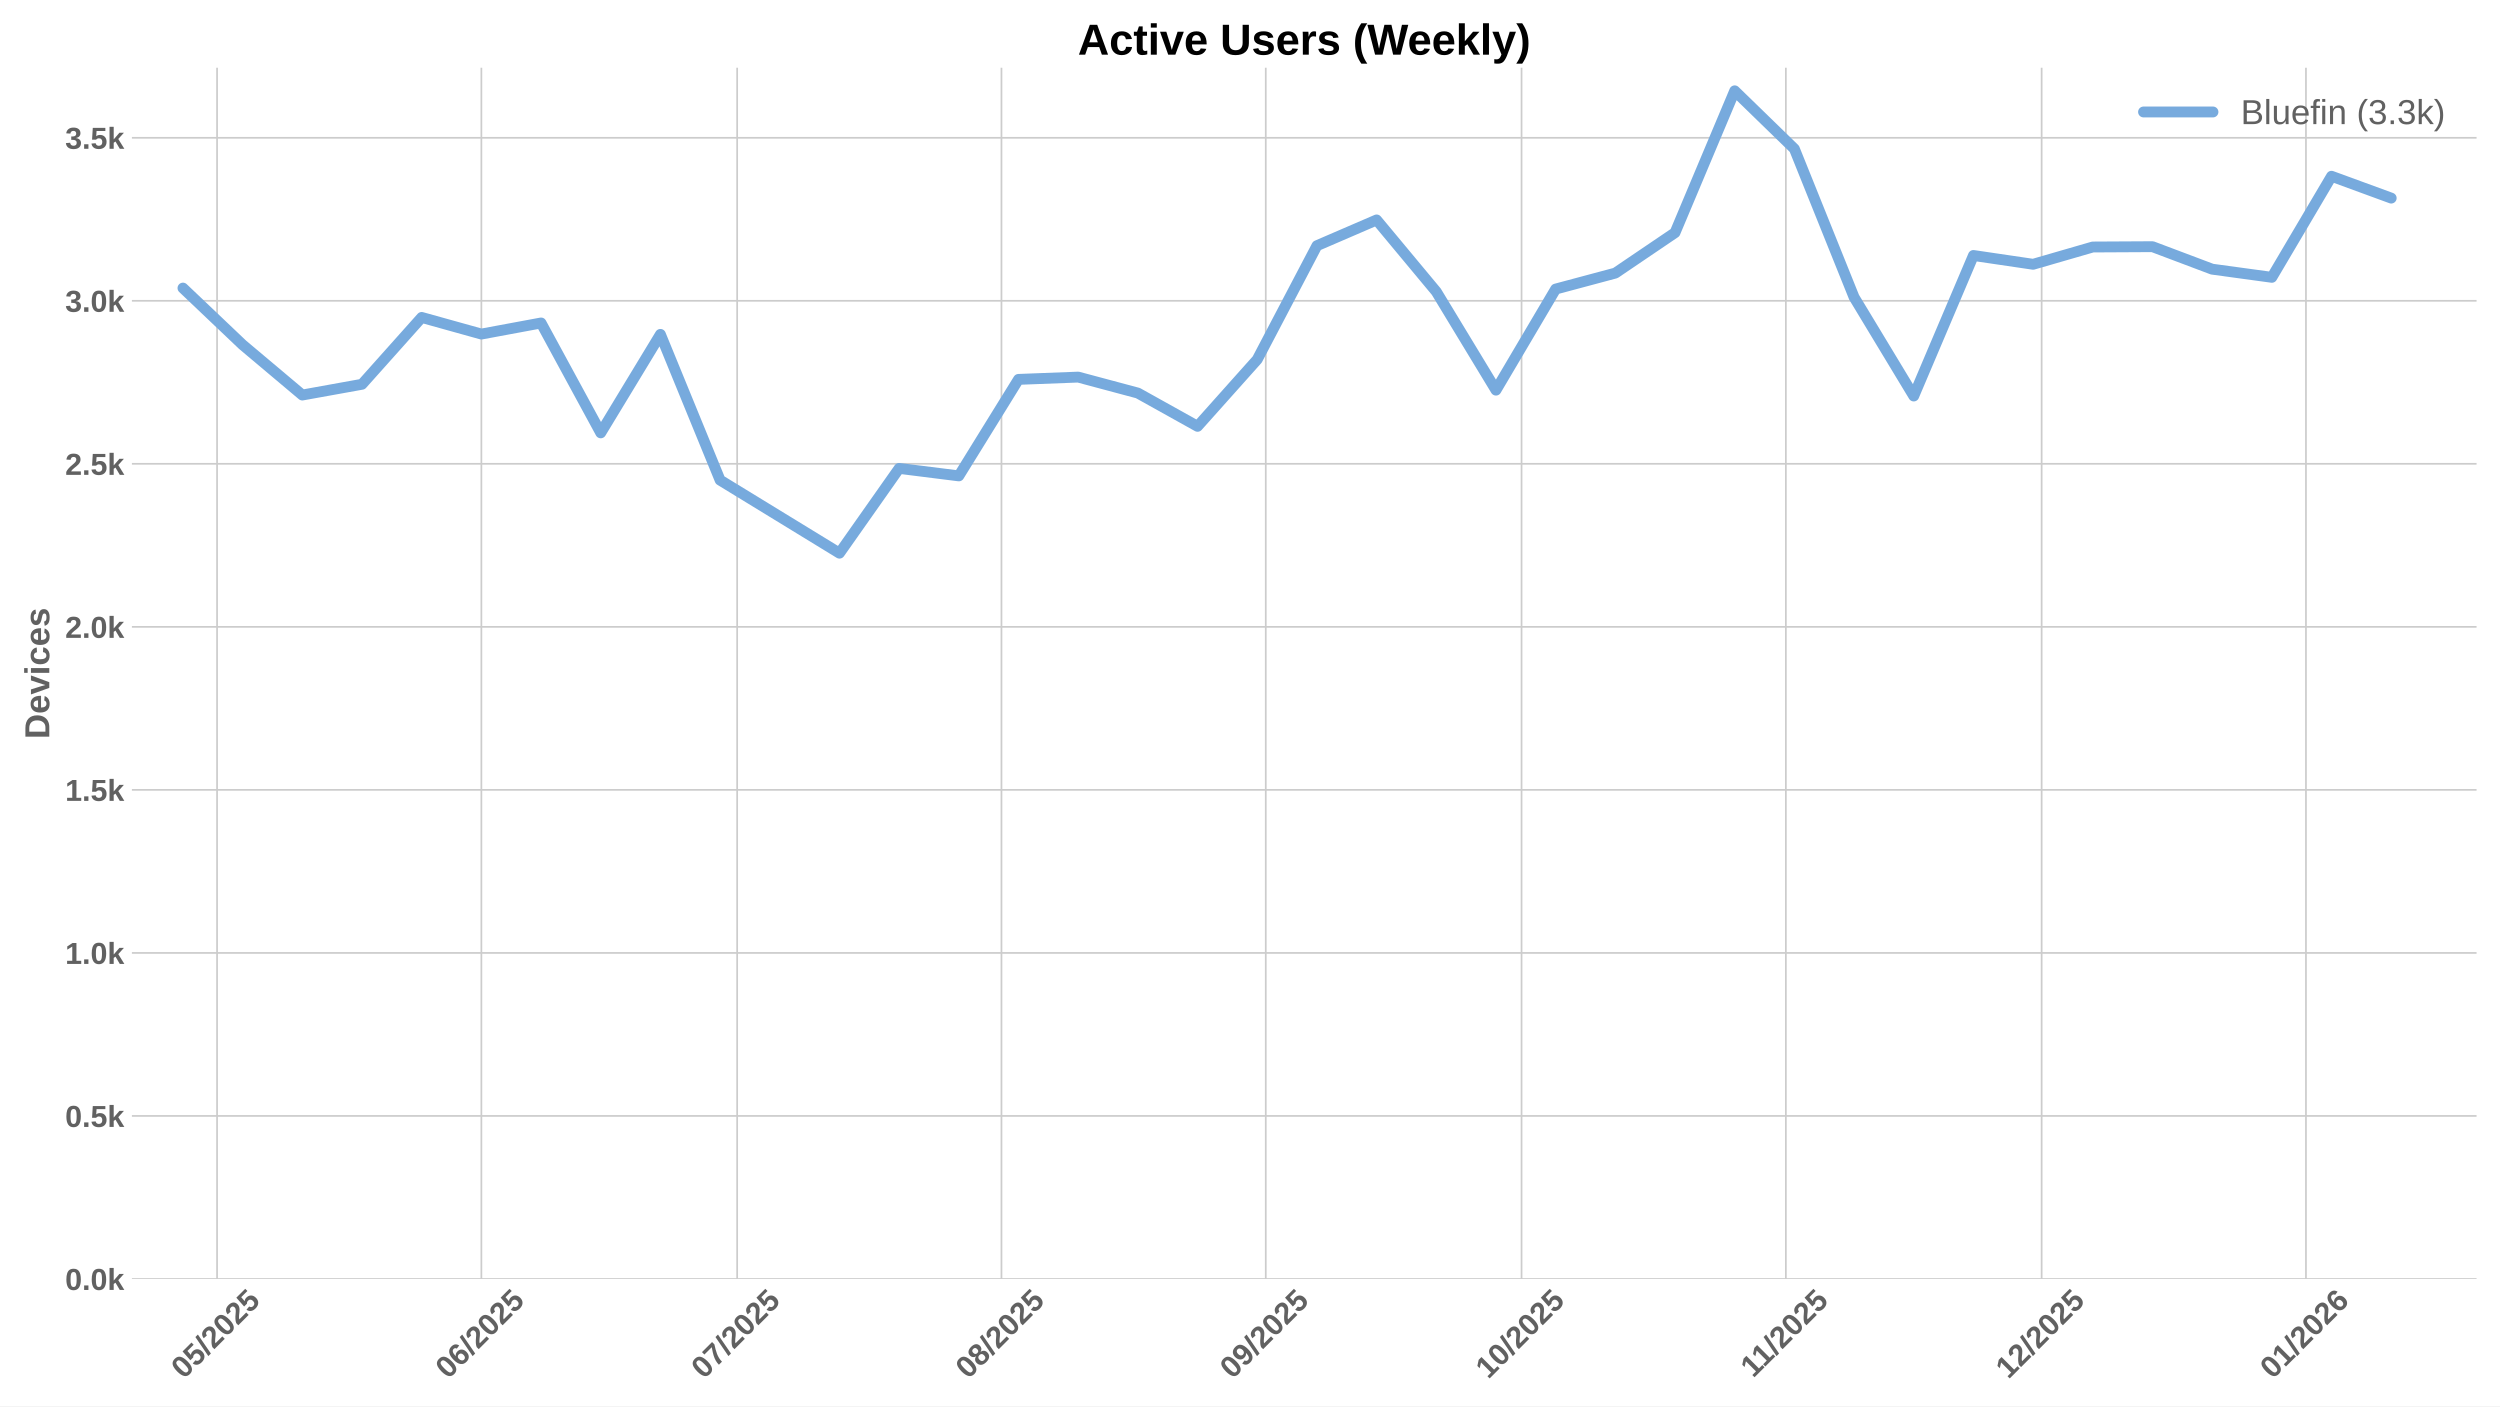
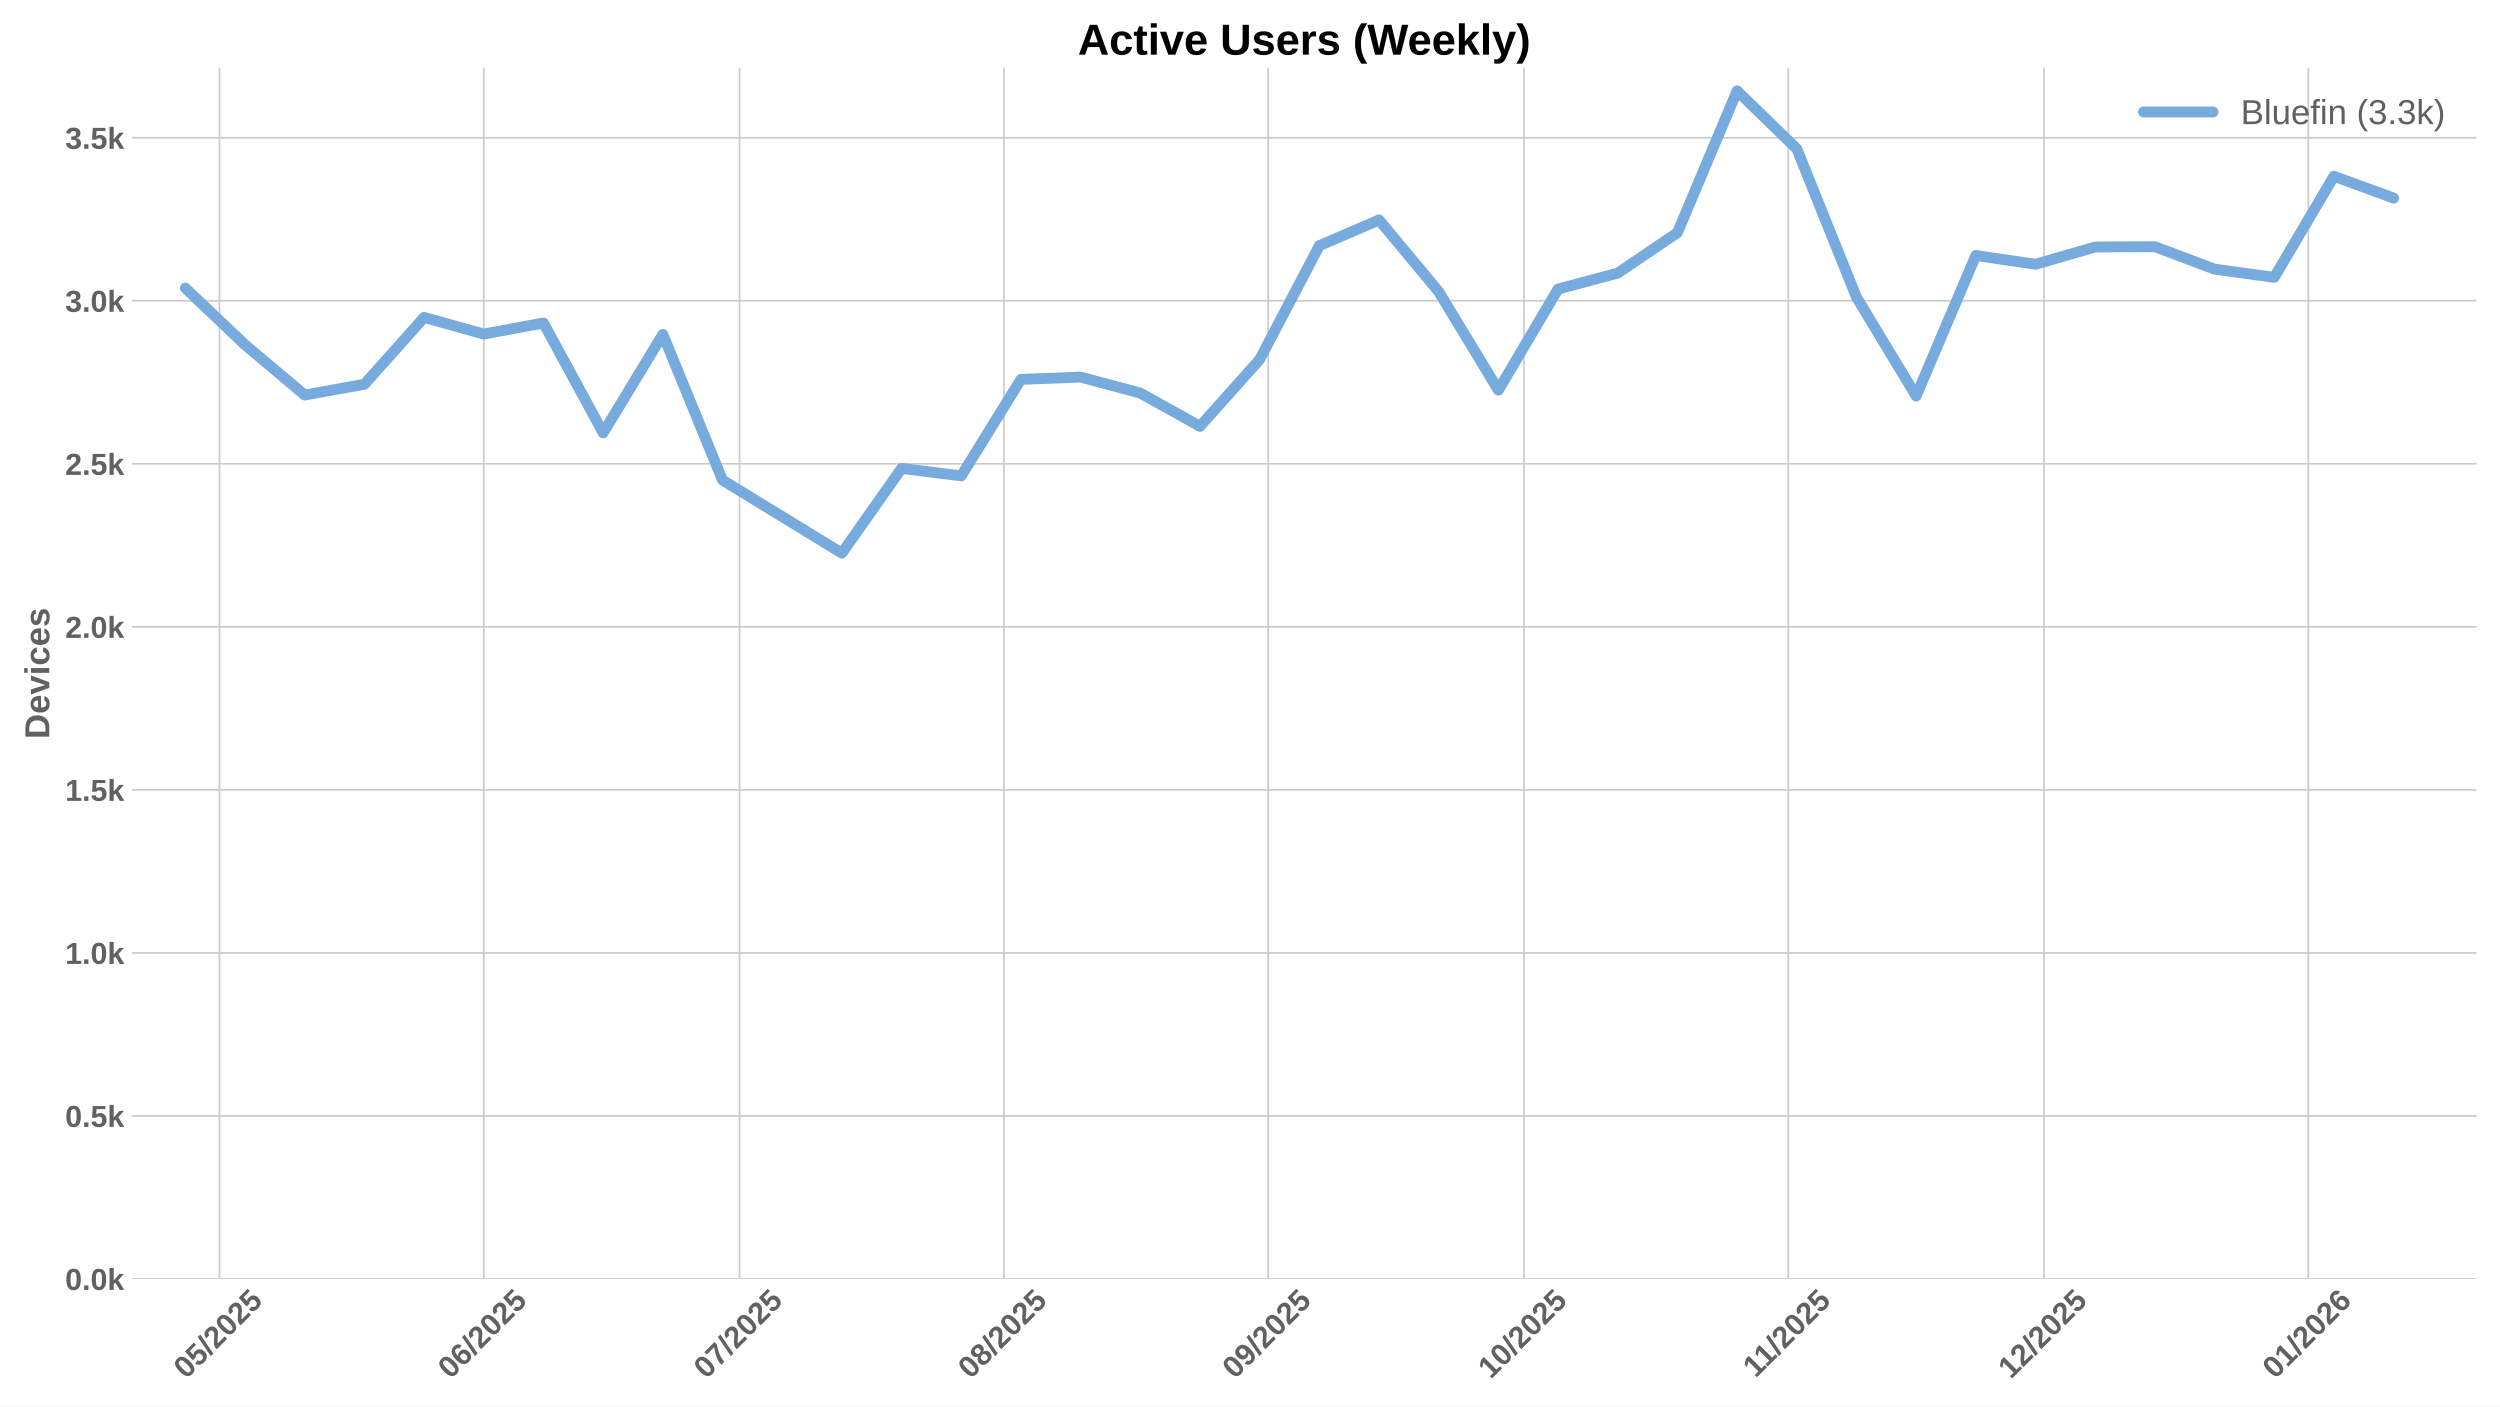
<svg xmlns="http://www.w3.org/2000/svg" xmlns:xlink="http://www.w3.org/1999/xlink" width="1152pt" height="648pt" viewBox="0 0 1152 648" version="1.1">
  <defs>
    <style type="text/css">*{stroke-linejoin: round; stroke-linecap: butt}</style>
  </defs>
  <g id="figure_1">
    <g id="patch_1">
      <path d="M 0 648  L 1152 648  L 1152 0  L 0 0  z " style="fill: #ffffff" />
    </g>
    <g id="axes_1">
      <g id="patch_2">
        <path d="M 60.78 589.343  L 1141.2 589.343  L 1141.2 31.2  L 60.78 31.2  z " style="fill: #ffffff" />
      </g>
      <g id="matplotlib.axis_1">
        <g id="xtick_1">
          <g id="line2d_1">
-             <path d="M 100.025 589.343  L 100.025 31.2  " clip-path="url(#p4cfcd9cd38)" style="fill: none; stroke: #cccccc; stroke-width: 0.8; stroke-linecap: round" />
+             <path d="M 101.137 589.343  L 101.137 31.2  " clip-path="url(#p7af9d85fa0)" style="fill: none; stroke: #cccccc; stroke-width: 0.8; stroke-linecap: round" />
          </g>
          <g id="line2d_2" />
          <g id="text_1">
-             <g style="fill: #616161" transform="translate(84.69439 635.7977) rotate(-45) scale(0.14 -0.14)">
+             <g style="fill: #616161" transform="translate(85.80676 635.7977) rotate(-45) scale(0.14 -0.14)">
              <defs>
                <path id="LiberationSans-Bold-30" d="M 3297 2203  Q 3297 1088 2914 512  Q 2531 -63 1766 -63  Q 253 -63 253 2203  Q 253 2994 418 3494  Q 584 3994 915 4231  Q 1247 4469 1791 4469  Q 2572 4469 2934 3903  Q 3297 3338 3297 2203  z M 2416 2203  Q 2416 2813 2356 3150  Q 2297 3488 2165 3634  Q 2034 3781 1784 3781  Q 1519 3781 1383 3632  Q 1247 3484 1189 3148  Q 1131 2813 1131 2203  Q 1131 1600 1192 1261  Q 1253 922 1386 775  Q 1519 628 1772 628  Q 2022 628 2158 783  Q 2294 938 2355 1278  Q 2416 1619 2416 2203  z " transform="scale(0.015625)" />
                <path id="LiberationSans-Bold-35" d="M 3381 1466  Q 3381 766 2945 351  Q 2509 -63 1750 -63  Q 1088 -63 689 235  Q 291 534 197 1100  L 1075 1172  Q 1144 891 1319 762  Q 1494 634 1759 634  Q 2088 634 2283 843  Q 2478 1053 2478 1447  Q 2478 1794 2293 2001  Q 2109 2209 1778 2209  Q 1413 2209 1181 1925  L 325 1925  L 478 4403  L 3125 4403  L 3125 3750  L 1275 3750  L 1203 2638  Q 1522 2919 2000 2919  Q 2628 2919 3004 2528  Q 3381 2138 3381 1466  z " transform="scale(0.015625)" />
                <path id="LiberationSans-Bold-2f" d="M 63 -128  L 972 4638  L 1716 4638  L 822 -128  L 63 -128  z " transform="scale(0.015625)" />
                <path id="LiberationSans-Bold-32" d="M 222 0  L 222 609  Q 394 988 711 1347  Q 1028 1706 1509 2097  Q 1972 2472 2158 2715  Q 2344 2959 2344 3194  Q 2344 3769 1766 3769  Q 1484 3769 1336 3617  Q 1188 3466 1144 3163  L 259 3213  Q 334 3825 717 4147  Q 1100 4469 1759 4469  Q 2472 4469 2853 4144  Q 3234 3819 3234 3231  Q 3234 2922 3112 2672  Q 2991 2422 2800 2211  Q 2609 2000 2376 1815  Q 2144 1631 1925 1456  Q 1706 1281 1526 1103  Q 1347 925 1259 722  L 3303 722  L 3303 0  L 222 0  z " transform="scale(0.015625)" />
              </defs>
              <use xlink:href="#LiberationSans-Bold-30" />
              <use xlink:href="#LiberationSans-Bold-35" transform="translate(55.61523 0)" />
              <use xlink:href="#LiberationSans-Bold-2f" transform="translate(111.2305 0)" />
              <use xlink:href="#LiberationSans-Bold-32" transform="translate(139.0137 0)" />
              <use xlink:href="#LiberationSans-Bold-30" transform="translate(194.6289 0)" />
              <use xlink:href="#LiberationSans-Bold-32" transform="translate(250.2441 0)" />
              <use xlink:href="#LiberationSans-Bold-35" transform="translate(305.8594 0)" />
            </g>
          </g>
        </g>
        <g id="xtick_2">
          <g id="line2d_3">
-             <path d="M 221.817 589.343  L 221.817 31.2  " clip-path="url(#p4cfcd9cd38)" style="fill: none; stroke: #cccccc; stroke-width: 0.8; stroke-linecap: round" />
+             <path d="M 222.93 589.343  L 222.93 31.2  " clip-path="url(#p7af9d85fa0)" style="fill: none; stroke: #cccccc; stroke-width: 0.8; stroke-linecap: round" />
          </g>
          <g id="line2d_4" />
          <g id="text_2">
-             <g style="fill: #616161" transform="translate(206.4872 635.7977) rotate(-45) scale(0.14 -0.14)">
+             <g style="fill: #616161" transform="translate(207.5996 635.7977) rotate(-45) scale(0.14 -0.14)">
              <defs>
                <path id="LiberationSans-Bold-36" d="M 3328 1441  Q 3328 738 2934 337  Q 2541 -63 1847 -63  Q 1069 -63 651 482  Q 234 1028 234 2100  Q 234 3278 657 3873  Q 1081 4469 1869 4469  Q 2428 4469 2751 4222  Q 3075 3975 3209 3456  L 2381 3341  Q 2263 3775 1850 3775  Q 1497 3775 1295 3422  Q 1094 3069 1094 2350  Q 1234 2584 1484 2709  Q 1734 2834 2050 2834  Q 2641 2834 2984 2459  Q 3328 2084 3328 1441  z M 2447 1416  Q 2447 1791 2273 1989  Q 2100 2188 1797 2188  Q 1506 2188 1331 2002  Q 1156 1816 1156 1509  Q 1156 1125 1339 873  Q 1522 622 1819 622  Q 2116 622 2281 833  Q 2447 1044 2447 1416  z " transform="scale(0.015625)" />
              </defs>
              <use xlink:href="#LiberationSans-Bold-30" />
              <use xlink:href="#LiberationSans-Bold-36" transform="translate(55.61523 0)" />
              <use xlink:href="#LiberationSans-Bold-2f" transform="translate(111.2305 0)" />
              <use xlink:href="#LiberationSans-Bold-32" transform="translate(139.0137 0)" />
              <use xlink:href="#LiberationSans-Bold-30" transform="translate(194.6289 0)" />
              <use xlink:href="#LiberationSans-Bold-32" transform="translate(250.2441 0)" />
              <use xlink:href="#LiberationSans-Bold-35" transform="translate(305.8594 0)" />
            </g>
          </g>
        </g>
        <g id="xtick_3">
          <g id="line2d_5">
-             <path d="M 339.681 589.343  L 339.681 31.2  " clip-path="url(#p4cfcd9cd38)" style="fill: none; stroke: #cccccc; stroke-width: 0.8; stroke-linecap: round" />
+             <path d="M 340.794 589.343  L 340.794 31.2  " clip-path="url(#p7af9d85fa0)" style="fill: none; stroke: #cccccc; stroke-width: 0.8; stroke-linecap: round" />
          </g>
          <g id="line2d_6" />
          <g id="text_3">
-             <g style="fill: #616161" transform="translate(324.3512 635.7977) rotate(-45) scale(0.14 -0.14)">
+             <g style="fill: #616161" transform="translate(325.4636 635.7977) rotate(-45) scale(0.14 -0.14)">
              <defs>
                <path id="LiberationSans-Bold-37" d="M 3278 3706  Q 2981 3238 2717 2797  Q 2453 2356 2256 1911  Q 2059 1466 1945 995  Q 1831 525 1831 0  L 916 0  Q 916 550 1059 1064  Q 1203 1578 1475 2111  Q 1747 2644 2463 3681  L 275 3681  L 275 4403  L 3278 4403  L 3278 3706  z " transform="scale(0.015625)" />
              </defs>
              <use xlink:href="#LiberationSans-Bold-30" />
              <use xlink:href="#LiberationSans-Bold-37" transform="translate(55.61523 0)" />
              <use xlink:href="#LiberationSans-Bold-2f" transform="translate(111.2305 0)" />
              <use xlink:href="#LiberationSans-Bold-32" transform="translate(139.0137 0)" />
              <use xlink:href="#LiberationSans-Bold-30" transform="translate(194.6289 0)" />
              <use xlink:href="#LiberationSans-Bold-32" transform="translate(250.2441 0)" />
              <use xlink:href="#LiberationSans-Bold-35" transform="translate(305.8594 0)" />
            </g>
          </g>
        </g>
        <g id="xtick_4">
          <g id="line2d_7">
-             <path d="M 461.474 589.343  L 461.474 31.2  " clip-path="url(#p4cfcd9cd38)" style="fill: none; stroke: #cccccc; stroke-width: 0.8; stroke-linecap: round" />
+             <path d="M 462.587 589.343  L 462.587 31.2  " clip-path="url(#p7af9d85fa0)" style="fill: none; stroke: #cccccc; stroke-width: 0.8; stroke-linecap: round" />
          </g>
          <g id="line2d_8" />
          <g id="text_4">
-             <g style="fill: #616161" transform="translate(446.144 635.7977) rotate(-45) scale(0.14 -0.14)">
+             <g style="fill: #616161" transform="translate(447.2564 635.7977) rotate(-45) scale(0.14 -0.14)">
              <defs>
                <path id="LiberationSans-Bold-38" d="M 3363 1241  Q 3363 622 2953 279  Q 2544 -63 1784 -63  Q 1031 -63 617 278  Q 203 619 203 1234  Q 203 1656 447 1945  Q 691 2234 1100 2303  L 1100 2316  Q 744 2394 525 2669  Q 306 2944 306 3303  Q 306 3844 689 4156  Q 1072 4469 1772 4469  Q 2488 4469 2870 4164  Q 3253 3859 3253 3297  Q 3253 2938 3036 2666  Q 2819 2394 2453 2322  L 2453 2309  Q 2878 2241 3120 1961  Q 3363 1681 3363 1241  z M 2350 3250  Q 2350 3563 2206 3708  Q 2063 3853 1772 3853  Q 1203 3853 1203 3250  Q 1203 2619 1778 2619  Q 2066 2619 2208 2766  Q 2350 2913 2350 3250  z M 2453 1313  Q 2453 2003 1766 2003  Q 1447 2003 1276 1822  Q 1106 1641 1106 1300  Q 1106 913 1275 734  Q 1444 556 1791 556  Q 2131 556 2292 734  Q 2453 913 2453 1313  z " transform="scale(0.015625)" />
              </defs>
              <use xlink:href="#LiberationSans-Bold-30" />
              <use xlink:href="#LiberationSans-Bold-38" transform="translate(55.61523 0)" />
              <use xlink:href="#LiberationSans-Bold-2f" transform="translate(111.2305 0)" />
              <use xlink:href="#LiberationSans-Bold-32" transform="translate(139.0137 0)" />
              <use xlink:href="#LiberationSans-Bold-30" transform="translate(194.6289 0)" />
              <use xlink:href="#LiberationSans-Bold-32" transform="translate(250.2441 0)" />
              <use xlink:href="#LiberationSans-Bold-35" transform="translate(305.8594 0)" />
            </g>
          </g>
        </g>
        <g id="xtick_5">
          <g id="line2d_9">
-             <path d="M 583.267 589.343  L 583.267 31.2  " clip-path="url(#p4cfcd9cd38)" style="fill: none; stroke: #cccccc; stroke-width: 0.8; stroke-linecap: round" />
+             <path d="M 584.379 589.343  L 584.379 31.2  " clip-path="url(#p7af9d85fa0)" style="fill: none; stroke: #cccccc; stroke-width: 0.8; stroke-linecap: round" />
          </g>
          <g id="line2d_10" />
          <g id="text_5">
-             <g style="fill: #616161" transform="translate(567.9368 635.7977) rotate(-45) scale(0.14 -0.14)">
+             <g style="fill: #616161" transform="translate(569.0492 635.7977) rotate(-45) scale(0.14 -0.14)">
              <defs>
                <path id="LiberationSans-Bold-39" d="M 3322 2272  Q 3322 1100 2894 518  Q 2466 -63 1678 -63  Q 1097 -63 767 185  Q 438 434 300 972  L 1125 1088  Q 1247 628 1688 628  Q 2056 628 2254 981  Q 2453 1334 2459 2028  Q 2341 1794 2070 1661  Q 1800 1528 1488 1528  Q 906 1528 564 1923  Q 222 2319 222 2994  Q 222 3688 623 4078  Q 1025 4469 1759 4469  Q 2550 4469 2936 3920  Q 3322 3372 3322 2272  z M 2394 2888  Q 2394 3297 2214 3539  Q 2034 3781 1738 3781  Q 1447 3781 1280 3570  Q 1113 3359 1113 2988  Q 1113 2622 1278 2401  Q 1444 2181 1741 2181  Q 2022 2181 2208 2373  Q 2394 2566 2394 2888  z " transform="scale(0.015625)" />
              </defs>
              <use xlink:href="#LiberationSans-Bold-30" />
              <use xlink:href="#LiberationSans-Bold-39" transform="translate(55.61523 0)" />
              <use xlink:href="#LiberationSans-Bold-2f" transform="translate(111.2305 0)" />
              <use xlink:href="#LiberationSans-Bold-32" transform="translate(139.0137 0)" />
              <use xlink:href="#LiberationSans-Bold-30" transform="translate(194.6289 0)" />
              <use xlink:href="#LiberationSans-Bold-32" transform="translate(250.2441 0)" />
              <use xlink:href="#LiberationSans-Bold-35" transform="translate(305.8594 0)" />
            </g>
          </g>
        </g>
        <g id="xtick_6">
          <g id="line2d_11">
-             <path d="M 701.131 589.343  L 701.131 31.2  " clip-path="url(#p4cfcd9cd38)" style="fill: none; stroke: #cccccc; stroke-width: 0.8; stroke-linecap: round" />
+             <path d="M 702.243 589.343  L 702.243 31.2  " clip-path="url(#p7af9d85fa0)" style="fill: none; stroke: #cccccc; stroke-width: 0.8; stroke-linecap: round" />
          </g>
          <g id="line2d_12" />
          <g id="text_6">
-             <g style="fill: #616161" transform="translate(685.8008 635.7977) rotate(-45) scale(0.14 -0.14)">
+             <g style="fill: #616161" transform="translate(686.9132 635.7977) rotate(-45) scale(0.14 -0.14)">
              <defs>
                <path id="LiberationSans-Bold-31" d="M 403 0  L 403 653  L 1494 653  L 1494 3656  L 438 2997  L 438 3688  L 1541 4403  L 2372 4403  L 2372 653  L 3381 653  L 3381 0  L 403 0  z " transform="scale(0.015625)" />
              </defs>
              <use xlink:href="#LiberationSans-Bold-31" />
              <use xlink:href="#LiberationSans-Bold-30" transform="translate(55.61523 0)" />
              <use xlink:href="#LiberationSans-Bold-2f" transform="translate(111.2305 0)" />
              <use xlink:href="#LiberationSans-Bold-32" transform="translate(139.0137 0)" />
              <use xlink:href="#LiberationSans-Bold-30" transform="translate(194.6289 0)" />
              <use xlink:href="#LiberationSans-Bold-32" transform="translate(250.2441 0)" />
              <use xlink:href="#LiberationSans-Bold-35" transform="translate(305.8594 0)" />
            </g>
          </g>
        </g>
        <g id="xtick_7">
          <g id="line2d_13">
-             <path d="M 822.924 589.343  L 822.924 31.2  " clip-path="url(#p4cfcd9cd38)" style="fill: none; stroke: #cccccc; stroke-width: 0.8; stroke-linecap: round" />
+             <path d="M 824.036 589.343  L 824.036 31.2  " clip-path="url(#p7af9d85fa0)" style="fill: none; stroke: #cccccc; stroke-width: 0.8; stroke-linecap: round" />
          </g>
          <g id="line2d_14" />
          <g id="text_7">
-             <g style="fill: #616161" transform="translate(807.8658 635.2532) rotate(-45) scale(0.14 -0.14)">
+             <g style="fill: #616161" transform="translate(808.9782 635.2532) rotate(-45) scale(0.14 -0.14)">
              <use xlink:href="#LiberationSans-Bold-31" />
              <use xlink:href="#LiberationSans-Bold-31" transform="translate(50.11523 0)" />
              <use xlink:href="#LiberationSans-Bold-2f" transform="translate(105.7305 0)" />
              <use xlink:href="#LiberationSans-Bold-32" transform="translate(133.5137 0)" />
              <use xlink:href="#LiberationSans-Bold-30" transform="translate(189.1289 0)" />
              <use xlink:href="#LiberationSans-Bold-32" transform="translate(244.7441 0)" />
              <use xlink:href="#LiberationSans-Bold-35" transform="translate(300.3594 0)" />
            </g>
          </g>
        </g>
        <g id="xtick_8">
          <g id="line2d_15">
-             <path d="M 940.788 589.343  L 940.788 31.2  " clip-path="url(#p4cfcd9cd38)" style="fill: none; stroke: #cccccc; stroke-width: 0.8; stroke-linecap: round" />
+             <path d="M 941.9 589.343  L 941.9 31.2  " clip-path="url(#p7af9d85fa0)" style="fill: none; stroke: #cccccc; stroke-width: 0.8; stroke-linecap: round" />
          </g>
          <g id="line2d_16" />
          <g id="text_8">
-             <g style="fill: #616161" transform="translate(925.4576 635.7977) rotate(-45) scale(0.14 -0.14)">
+             <g style="fill: #616161" transform="translate(926.57 635.7977) rotate(-45) scale(0.14 -0.14)">
              <use xlink:href="#LiberationSans-Bold-31" />
              <use xlink:href="#LiberationSans-Bold-32" transform="translate(55.61523 0)" />
              <use xlink:href="#LiberationSans-Bold-2f" transform="translate(111.2305 0)" />
              <use xlink:href="#LiberationSans-Bold-32" transform="translate(139.0137 0)" />
              <use xlink:href="#LiberationSans-Bold-30" transform="translate(194.6289 0)" />
              <use xlink:href="#LiberationSans-Bold-32" transform="translate(250.2441 0)" />
              <use xlink:href="#LiberationSans-Bold-35" transform="translate(305.8594 0)" />
            </g>
          </g>
        </g>
        <g id="xtick_9">
          <g id="line2d_17">
-             <path d="M 1062.581 589.343  L 1062.581 31.2  " clip-path="url(#p4cfcd9cd38)" style="fill: none; stroke: #cccccc; stroke-width: 0.8; stroke-linecap: round" />
+             <path d="M 1063.693 589.343  L 1063.693 31.2  " clip-path="url(#p7af9d85fa0)" style="fill: none; stroke: #cccccc; stroke-width: 0.8; stroke-linecap: round" />
          </g>
          <g id="line2d_18" />
          <g id="text_9">
-             <g style="fill: #616161" transform="translate(1047.25 635.7977) rotate(-45) scale(0.14 -0.14)">
+             <g style="fill: #616161" transform="translate(1048.363 635.7977) rotate(-45) scale(0.14 -0.14)">
              <use xlink:href="#LiberationSans-Bold-30" />
              <use xlink:href="#LiberationSans-Bold-31" transform="translate(55.61523 0)" />
              <use xlink:href="#LiberationSans-Bold-2f" transform="translate(111.2305 0)" />
              <use xlink:href="#LiberationSans-Bold-32" transform="translate(139.0137 0)" />
              <use xlink:href="#LiberationSans-Bold-30" transform="translate(194.6289 0)" />
              <use xlink:href="#LiberationSans-Bold-32" transform="translate(250.2441 0)" />
              <use xlink:href="#LiberationSans-Bold-36" transform="translate(305.8594 0)" />
            </g>
          </g>
        </g>
      </g>
      <g id="matplotlib.axis_2">
        <g id="ytick_1">
          <g id="line2d_19">
-             <path d="M 60.78 589.343  L 1141.2 589.343  " clip-path="url(#p4cfcd9cd38)" style="fill: none; stroke: #cccccc; stroke-width: 0.8; stroke-linecap: round" />
+             <path d="M 60.78 589.343  L 1141.2 589.343  " clip-path="url(#p7af9d85fa0)" style="fill: none; stroke: #cccccc; stroke-width: 0.8; stroke-linecap: round" />
          </g>
          <g id="line2d_20" />
          <g id="text_10">
            <g style="fill: #616161" transform="translate(30.03469 594.416) scale(0.14 -0.14)">
              <defs>
                <path id="LiberationSans-Bold-2e" d="M 434 0  L 434 953  L 1338 953  L 1338 0  L 434 0  z " transform="scale(0.015625)" />
                <path id="LiberationSans-Bold-6b" d="M 2606 0  L 1703 1531  L 1325 1269  L 1325 0  L 447 0  L 447 4638  L 1325 4638  L 1325 1981  L 2531 3381  L 3475 3381  L 2288 2063  L 3566 0  L 2606 0  z " transform="scale(0.015625)" />
              </defs>
              <use xlink:href="#LiberationSans-Bold-30" />
              <use xlink:href="#LiberationSans-Bold-2e" transform="translate(55.61523 0)" />
              <use xlink:href="#LiberationSans-Bold-30" transform="translate(83.39844 0)" />
              <use xlink:href="#LiberationSans-Bold-6b" transform="translate(139.0137 0)" />
            </g>
          </g>
        </g>
        <g id="ytick_2">
          <g id="line2d_21">
-             <path d="M 60.78 514.221  L 1141.2 514.221  " clip-path="url(#p4cfcd9cd38)" style="fill: none; stroke: #cccccc; stroke-width: 0.8; stroke-linecap: round" />
+             <path d="M 60.78 514.221  L 1141.2 514.221  " clip-path="url(#p7af9d85fa0)" style="fill: none; stroke: #cccccc; stroke-width: 0.8; stroke-linecap: round" />
          </g>
          <g id="line2d_22" />
          <g id="text_11">
            <g style="fill: #616161" transform="translate(30.03469 519.2938) scale(0.14 -0.14)">
              <use xlink:href="#LiberationSans-Bold-30" />
              <use xlink:href="#LiberationSans-Bold-2e" transform="translate(55.61523 0)" />
              <use xlink:href="#LiberationSans-Bold-35" transform="translate(83.39844 0)" />
              <use xlink:href="#LiberationSans-Bold-6b" transform="translate(139.0137 0)" />
            </g>
          </g>
        </g>
        <g id="ytick_3">
          <g id="line2d_23">
-             <path d="M 60.78 439.099  L 1141.2 439.099  " clip-path="url(#p4cfcd9cd38)" style="fill: none; stroke: #cccccc; stroke-width: 0.8; stroke-linecap: round" />
+             <path d="M 60.78 439.099  L 1141.2 439.099  " clip-path="url(#p7af9d85fa0)" style="fill: none; stroke: #cccccc; stroke-width: 0.8; stroke-linecap: round" />
          </g>
          <g id="line2d_24" />
          <g id="text_12">
            <g style="fill: #616161" transform="translate(30.03469 444.1715) scale(0.14 -0.14)">
              <use xlink:href="#LiberationSans-Bold-31" />
              <use xlink:href="#LiberationSans-Bold-2e" transform="translate(55.61523 0)" />
              <use xlink:href="#LiberationSans-Bold-30" transform="translate(83.39844 0)" />
              <use xlink:href="#LiberationSans-Bold-6b" transform="translate(139.0137 0)" />
            </g>
          </g>
        </g>
        <g id="ytick_4">
          <g id="line2d_25">
-             <path d="M 60.78 363.976  L 1141.2 363.976  " clip-path="url(#p4cfcd9cd38)" style="fill: none; stroke: #cccccc; stroke-width: 0.8; stroke-linecap: round" />
+             <path d="M 60.78 363.976  L 1141.2 363.976  " clip-path="url(#p7af9d85fa0)" style="fill: none; stroke: #cccccc; stroke-width: 0.8; stroke-linecap: round" />
          </g>
          <g id="line2d_26" />
          <g id="text_13">
            <g style="fill: #616161" transform="translate(30.03469 369.0493) scale(0.14 -0.14)">
              <use xlink:href="#LiberationSans-Bold-31" />
              <use xlink:href="#LiberationSans-Bold-2e" transform="translate(55.61523 0)" />
              <use xlink:href="#LiberationSans-Bold-35" transform="translate(83.39844 0)" />
              <use xlink:href="#LiberationSans-Bold-6b" transform="translate(139.0137 0)" />
            </g>
          </g>
        </g>
        <g id="ytick_5">
          <g id="line2d_27">
-             <path d="M 60.78 288.854  L 1141.2 288.854  " clip-path="url(#p4cfcd9cd38)" style="fill: none; stroke: #cccccc; stroke-width: 0.8; stroke-linecap: round" />
+             <path d="M 60.78 288.854  L 1141.2 288.854  " clip-path="url(#p7af9d85fa0)" style="fill: none; stroke: #cccccc; stroke-width: 0.8; stroke-linecap: round" />
          </g>
          <g id="line2d_28" />
          <g id="text_14">
            <g style="fill: #616161" transform="translate(30.03469 293.9271) scale(0.14 -0.14)">
              <use xlink:href="#LiberationSans-Bold-32" />
              <use xlink:href="#LiberationSans-Bold-2e" transform="translate(55.61523 0)" />
              <use xlink:href="#LiberationSans-Bold-30" transform="translate(83.39844 0)" />
              <use xlink:href="#LiberationSans-Bold-6b" transform="translate(139.0137 0)" />
            </g>
          </g>
        </g>
        <g id="ytick_6">
          <g id="line2d_29">
-             <path d="M 60.78 213.732  L 1141.2 213.732  " clip-path="url(#p4cfcd9cd38)" style="fill: none; stroke: #cccccc; stroke-width: 0.8; stroke-linecap: round" />
+             <path d="M 60.78 213.732  L 1141.2 213.732  " clip-path="url(#p7af9d85fa0)" style="fill: none; stroke: #cccccc; stroke-width: 0.8; stroke-linecap: round" />
          </g>
          <g id="line2d_30" />
          <g id="text_15">
            <g style="fill: #616161" transform="translate(30.03469 218.8048) scale(0.14 -0.14)">
              <use xlink:href="#LiberationSans-Bold-32" />
              <use xlink:href="#LiberationSans-Bold-2e" transform="translate(55.61523 0)" />
              <use xlink:href="#LiberationSans-Bold-35" transform="translate(83.39844 0)" />
              <use xlink:href="#LiberationSans-Bold-6b" transform="translate(139.0137 0)" />
            </g>
          </g>
        </g>
        <g id="ytick_7">
          <g id="line2d_31">
-             <path d="M 60.78 138.61  L 1141.2 138.61  " clip-path="url(#p4cfcd9cd38)" style="fill: none; stroke: #cccccc; stroke-width: 0.8; stroke-linecap: round" />
+             <path d="M 60.78 138.61  L 1141.2 138.61  " clip-path="url(#p7af9d85fa0)" style="fill: none; stroke: #cccccc; stroke-width: 0.8; stroke-linecap: round" />
          </g>
          <g id="line2d_32" />
          <g id="text_16">
            <g style="fill: #616161" transform="translate(30.03469 143.6826) scale(0.14 -0.14)">
              <defs>
                <path id="LiberationSans-Bold-33" d="M 3328 1222  Q 3328 603 2922 265  Q 2516 -72 1766 -72  Q 1056 -72 637 254  Q 219 581 147 1197  L 1041 1275  Q 1125 641 1763 641  Q 2078 641 2253 797  Q 2428 953 2428 1275  Q 2428 1569 2215 1725  Q 2003 1881 1584 1881  L 1278 1881  L 1278 2591  L 1566 2591  Q 1944 2591 2134 2745  Q 2325 2900 2325 3188  Q 2325 3459 2173 3614  Q 2022 3769 1731 3769  Q 1459 3769 1292 3619  Q 1125 3469 1100 3194  L 222 3256  Q 291 3825 694 4147  Q 1097 4469 1747 4469  Q 2438 4469 2827 4158  Q 3216 3847 3216 3297  Q 3216 2884 2973 2618  Q 2731 2353 2275 2266  L 2275 2253  Q 2781 2194 3054 1920  Q 3328 1647 3328 1222  z " transform="scale(0.015625)" />
              </defs>
              <use xlink:href="#LiberationSans-Bold-33" />
              <use xlink:href="#LiberationSans-Bold-2e" transform="translate(55.61523 0)" />
              <use xlink:href="#LiberationSans-Bold-30" transform="translate(83.39844 0)" />
              <use xlink:href="#LiberationSans-Bold-6b" transform="translate(139.0137 0)" />
            </g>
          </g>
        </g>
        <g id="ytick_8">
          <g id="line2d_33">
-             <path d="M 60.78 63.488  L 1141.2 63.488  " clip-path="url(#p4cfcd9cd38)" style="fill: none; stroke: #cccccc; stroke-width: 0.8; stroke-linecap: round" />
+             <path d="M 60.78 63.488  L 1141.2 63.488  " clip-path="url(#p7af9d85fa0)" style="fill: none; stroke: #cccccc; stroke-width: 0.8; stroke-linecap: round" />
          </g>
          <g id="line2d_34" />
          <g id="text_17">
            <g style="fill: #616161" transform="translate(30.03469 68.56035) scale(0.14 -0.14)">
              <use xlink:href="#LiberationSans-Bold-33" />
              <use xlink:href="#LiberationSans-Bold-2e" transform="translate(55.61523 0)" />
              <use xlink:href="#LiberationSans-Bold-35" transform="translate(83.39844 0)" />
              <use xlink:href="#LiberationSans-Bold-6b" transform="translate(139.0137 0)" />
            </g>
          </g>
        </g>
        <g id="text_18">
          <g style="fill: #616161" transform="translate(22.71469 340.5153) rotate(-90) scale(0.16 -0.16)">
            <defs>
              <path id="LiberationSans-Bold-44" d="M 4353 2234  Q 4353 1553 4086 1045  Q 3819 538 3330 269  Q 2841 0 2209 0  L 428 0  L 428 4403  L 2022 4403  Q 3134 4403 3743 3842  Q 4353 3281 4353 2234  z M 3425 2234  Q 3425 2944 3056 3317  Q 2688 3691 2003 3691  L 1350 3691  L 1350 713  L 2131 713  Q 2725 713 3075 1122  Q 3425 1531 3425 2234  z " transform="scale(0.015625)" />
              <path id="LiberationSans-Bold-65" d="M 1831 -63  Q 1069 -63 659 389  Q 250 841 250 1706  Q 250 2544 665 2994  Q 1081 3444 1844 3444  Q 2572 3444 2956 2961  Q 3341 2478 3341 1547  L 3341 1522  L 1172 1522  Q 1172 1028 1355 776  Q 1538 525 1875 525  Q 2341 525 2463 928  L 3291 856  Q 2931 -63 1831 -63  z M 1831 2891  Q 1522 2891 1355 2675  Q 1188 2459 1178 2072  L 2491 2072  Q 2466 2481 2294 2686  Q 2122 2891 1831 2891  z " transform="scale(0.015625)" />
              <path id="LiberationSans-Bold-76" d="M 2284 0  L 1234 0  L 25 3381  L 953 3381  L 1544 1491  Q 1591 1334 1766 709  Q 1797 838 1894 1159  Q 1991 1481 2613 3381  L 3531 3381  L 2284 0  z " transform="scale(0.015625)" />
              <path id="LiberationSans-Bold-69" d="M 447 3991  L 447 4638  L 1325 4638  L 1325 3991  L 447 3991  z M 447 0  L 447 3381  L 1325 3381  L 1325 0  L 447 0  z " transform="scale(0.015625)" />
              <path id="LiberationSans-Bold-63" d="M 1856 -63  Q 1088 -63 669 395  Q 250 853 250 1672  Q 250 2509 672 2976  Q 1094 3444 1869 3444  Q 2466 3444 2856 3144  Q 3247 2844 3347 2316  L 2463 2272  Q 2425 2531 2275 2686  Q 2125 2841 1850 2841  Q 1172 2841 1172 1706  Q 1172 538 1863 538  Q 2113 538 2281 695  Q 2450 853 2491 1166  L 3372 1125  Q 3325 778 3123 506  Q 2922 234 2594 85  Q 2266 -63 1856 -63  z " transform="scale(0.015625)" />
              <path id="LiberationSans-Bold-73" d="M 3297 988  Q 3297 497 2895 217  Q 2494 -63 1784 -63  Q 1088 -63 717 157  Q 347 378 225 844  L 997 959  Q 1063 719 1223 619  Q 1384 519 1784 519  Q 2153 519 2322 612  Q 2491 706 2491 906  Q 2491 1069 2355 1164  Q 2219 1259 1894 1325  Q 1150 1472 890 1598  Q 631 1725 495 1926  Q 359 2128 359 2422  Q 359 2906 732 3176  Q 1106 3447 1791 3447  Q 2394 3447 2761 3212  Q 3128 2978 3219 2534  L 2441 2453  Q 2403 2659 2256 2761  Q 2109 2863 1791 2863  Q 1478 2863 1322 2783  Q 1166 2703 1166 2516  Q 1166 2369 1286 2283  Q 1406 2197 1691 2141  Q 2088 2059 2395 1973  Q 2703 1888 2889 1769  Q 3075 1650 3186 1464  Q 3297 1278 3297 988  z " transform="scale(0.015625)" />
            </defs>
            <use xlink:href="#LiberationSans-Bold-44" />
            <use xlink:href="#LiberationSans-Bold-65" transform="translate(72.2168 0)" />
            <use xlink:href="#LiberationSans-Bold-76" transform="translate(127.832 0)" />
            <use xlink:href="#LiberationSans-Bold-69" transform="translate(183.4473 0)" />
            <use xlink:href="#LiberationSans-Bold-63" transform="translate(211.2305 0)" />
            <use xlink:href="#LiberationSans-Bold-65" transform="translate(266.8457 0)" />
            <use xlink:href="#LiberationSans-Bold-73" transform="translate(322.4609 0)" />
          </g>
        </g>
      </g>
      <g id="line2d_35">
-         <path d="M 84.309 132.75  L 111.811 158.893  L 139.313 182.03  L 166.814 177.072  L 194.316 146.272  L 221.817 153.935  L 249.319 148.826  L 276.821 199.459  L 304.322 154.085  L 331.824 221.244  L 386.827 254.899  L 414.329 215.835  L 441.83 219.291  L 469.332 174.819  L 496.833 173.767  L 524.335 181.129  L 551.837 196.454  L 579.338 165.654  L 606.84 113.218  L 634.341 101.349  L 661.843 134.403  L 689.345 179.777  L 716.846 133.201  L 744.348 125.839  L 771.849 107.209  L 799.351 41.852  L 826.853 68.596  L 854.354 136.957  L 881.856 182.481  L 909.357 117.726  L 936.859 121.782  L 964.361 113.819  L 991.862 113.669  L 1019.364 124.036  L 1046.865 127.792  L 1074.367 81.216  L 1101.869 91.283  " clip-path="url(#p4cfcd9cd38)" style="fill: none; stroke: #77aadd; stroke-width: 5; stroke-linecap: round" />
+         <path d="M 85.422 132.75  L 112.923 158.893  L 140.425 182.03  L 167.927 177.072  L 195.428 146.272  L 222.93 153.935  L 250.431 148.826  L 277.933 199.459  L 305.435 154.085  L 332.936 221.244  L 387.939 254.899  L 415.441 215.835  L 442.943 219.291  L 470.444 174.819  L 497.946 173.767  L 525.447 181.129  L 552.949 196.454  L 580.451 165.654  L 607.952 113.218  L 635.454 101.349  L 662.955 134.403  L 690.457 179.777  L 717.959 133.201  L 745.46 125.839  L 772.962 107.209  L 800.463 41.852  L 827.965 68.596  L 855.467 136.957  L 882.968 182.481  L 910.47 117.726  L 937.971 121.782  L 965.473 113.819  L 992.975 113.669  L 1020.476 124.036  L 1047.978 127.792  L 1075.479 81.216  L 1102.981 91.283  " clip-path="url(#p7af9d85fa0)" style="fill: none; stroke: #77aadd; stroke-width: 5; stroke-linecap: round" />
      </g>
      <g id="patch_3">
        <path d="M 60.78 589.343  L 60.78 31.2  " style="fill: none" />
      </g>
      <g id="patch_4">
        <path d="M 1141.2 589.343  L 1141.2 31.2  " style="fill: none" />
      </g>
      <g id="patch_5">
        <path d="M 60.78 589.343  L 1141.2 589.343  " style="fill: none" />
      </g>
      <g id="patch_6">
        <path d="M 60.78 31.2  L 1141.2 31.2  " style="fill: none" />
      </g>
      <g id="text_19">
        <g transform="translate(496.6791 25.2) scale(0.2 -0.2)">
          <defs>
            <path id="LiberationSans-Bold-41" d="M 3541 0  L 3150 1125  L 1472 1125  L 1081 0  L 159 0  L 1766 4403  L 2853 4403  L 4453 0  L 3541 0  z M 2309 3725  L 2291 3656  Q 2259 3544 2215 3400  Q 2172 3256 1678 1819  L 2944 1819  L 2509 3084  L 2375 3509  L 2309 3725  z " transform="scale(0.015625)" />
            <path id="LiberationSans-Bold-74" d="M 1313 -56  Q 925 -56 715 155  Q 506 366 506 794  L 506 2788  L 78 2788  L 78 3381  L 550 3381  L 825 4175  L 1375 4175  L 1375 3381  L 2016 3381  L 2016 2788  L 1375 2788  L 1375 1031  Q 1375 784 1469 667  Q 1563 550 1759 550  Q 1863 550 2053 594  L 2053 50  Q 1728 -56 1313 -56  z " transform="scale(0.015625)" />
            <path id="LiberationSans-Bold-20" transform="scale(0.015625)" />
            <path id="LiberationSans-Bold-55" d="M 2259 -63  Q 1350 -63 867 381  Q 384 825 384 1650  L 384 4403  L 1306 4403  L 1306 1722  Q 1306 1200 1554 929  Q 1803 659 2284 659  Q 2778 659 3043 942  Q 3309 1225 3309 1753  L 3309 4403  L 4231 4403  L 4231 1697  Q 4231 859 3714 398  Q 3197 -63 2259 -63  z " transform="scale(0.015625)" />
            <path id="LiberationSans-Bold-72" d="M 447 0  L 447 2588  Q 447 2866 439 3052  Q 431 3238 422 3381  L 1259 3381  Q 1269 3325 1284 3039  Q 1300 2753 1300 2659  L 1313 2659  Q 1441 3016 1541 3161  Q 1641 3306 1778 3376  Q 1916 3447 2122 3447  Q 2291 3447 2394 3400  L 2394 2666  Q 2181 2713 2019 2713  Q 1691 2713 1508 2447  Q 1325 2181 1325 1659  L 1325 0  L 447 0  z " transform="scale(0.015625)" />
            <path id="LiberationSans-Bold-28" d="M 1247 -1328  Q 756 -622 537 81  Q 319 784 319 1659  Q 319 2531 537 3232  Q 756 3934 1247 4638  L 2125 4638  Q 1631 3925 1407 3219  Q 1184 2513 1184 1656  Q 1184 803 1406 101  Q 1628 -600 2125 -1328  L 1247 -1328  z " transform="scale(0.015625)" />
            <path id="LiberationSans-Bold-57" d="M 4897 0  L 3803 0  L 3206 2547  Q 3097 2997 3022 3488  Q 2947 3078 2900 2864  Q 2853 2650 2234 0  L 1141 0  L 6 4403  L 941 4403  L 1578 1559  L 1722 872  Q 1809 1306 1892 1701  Q 1975 2097 2516 4403  L 3547 4403  L 4103 2059  Q 4169 1797 4325 872  L 4403 1234  L 4569 1953  L 5100 4403  L 6034 4403  L 4897 0  z " transform="scale(0.015625)" />
            <path id="LiberationSans-Bold-6c" d="M 447 0  L 447 4638  L 1325 4638  L 1325 0  L 447 0  z " transform="scale(0.015625)" />
            <path id="LiberationSans-Bold-79" d="M 884 -1328  Q 569 -1328 331 -1288  L 331 -663  Q 497 -688 634 -688  Q 822 -688 945 -628  Q 1069 -569 1167 -431  Q 1266 -294 1388 34  L 50 3381  L 978 3381  L 1509 1797  Q 1634 1456 1825 753  L 1903 1050  L 2106 1784  L 2606 3381  L 3525 3381  L 2188 -178  Q 1919 -828 1630 -1078  Q 1341 -1328 884 -1328  z " transform="scale(0.015625)" />
            <path id="LiberationSans-Bold-29" d="M 6 -1328  Q 506 -597 726 101  Q 947 800 947 1656  Q 947 2516 722 3223  Q 497 3931 6 4638  L 884 4638  Q 1378 3928 1595 3225  Q 1813 2522 1813 1659  Q 1813 791 1595 87  Q 1378 -616 884 -1328  L 6 -1328  z " transform="scale(0.015625)" />
          </defs>
          <use xlink:href="#LiberationSans-Bold-41" />
          <use xlink:href="#LiberationSans-Bold-63" transform="translate(72.2168 0)" />
          <use xlink:href="#LiberationSans-Bold-74" transform="translate(127.832 0)" />
          <use xlink:href="#LiberationSans-Bold-69" transform="translate(161.1328 0)" />
          <use xlink:href="#LiberationSans-Bold-76" transform="translate(188.916 0)" />
          <use xlink:href="#LiberationSans-Bold-65" transform="translate(244.5312 0)" />
          <use xlink:href="#LiberationSans-Bold-20" transform="translate(300.1465 0)" />
          <use xlink:href="#LiberationSans-Bold-55" transform="translate(327.9297 0)" />
          <use xlink:href="#LiberationSans-Bold-73" transform="translate(400.1465 0)" />
          <use xlink:href="#LiberationSans-Bold-65" transform="translate(455.7617 0)" />
          <use xlink:href="#LiberationSans-Bold-72" transform="translate(511.377 0)" />
          <use xlink:href="#LiberationSans-Bold-73" transform="translate(550.293 0)" />
          <use xlink:href="#LiberationSans-Bold-20" transform="translate(605.9082 0)" />
          <use xlink:href="#LiberationSans-Bold-28" transform="translate(633.6914 0)" />
          <use xlink:href="#LiberationSans-Bold-57" transform="translate(666.9922 0)" />
          <use xlink:href="#LiberationSans-Bold-65" transform="translate(759.627 0)" />
          <use xlink:href="#LiberationSans-Bold-65" transform="translate(815.2422 0)" />
          <use xlink:href="#LiberationSans-Bold-6b" transform="translate(870.8574 0)" />
          <use xlink:href="#LiberationSans-Bold-6c" transform="translate(926.4727 0)" />
          <use xlink:href="#LiberationSans-Bold-79" transform="translate(954.2559 0)" />
          <use xlink:href="#LiberationSans-Bold-29" transform="translate(1009.871 0)" />
        </g>
      </g>
      <g id="legend_1">
        <g id="line2d_36">
          <path d="M 987.74 51.595  L 1003.74 51.595  L 1019.74 51.595  " style="fill: none; stroke: #77aadd; stroke-width: 5; stroke-linecap: round" />
        </g>
        <g id="text_20">
          <g style="fill: #616161" transform="translate(1032.54 57.195) scale(0.16 -0.16)">
            <defs>
              <path id="LiberationSans-42" d="M 3931 1241  Q 3931 653 3503 326  Q 3075 0 2313 0  L 525 0  L 525 4403  L 2125 4403  Q 3675 4403 3675 3334  Q 3675 2944 3456 2678  Q 3238 2413 2838 2322  Q 3363 2259 3647 1970  Q 3931 1681 3931 1241  z M 3075 3263  Q 3075 3619 2831 3772  Q 2588 3925 2125 3925  L 1122 3925  L 1122 2531  L 2125 2531  Q 2603 2531 2839 2711  Q 3075 2891 3075 3263  z M 3328 1288  Q 3328 2066 2234 2066  L 1122 2066  L 1122 478  L 2281 478  Q 2828 478 3078 681  Q 3328 884 3328 1288  z " transform="scale(0.015625)" />
              <path id="LiberationSans-6c" d="M 431 0  L 431 4638  L 994 4638  L 994 0  L 431 0  z " transform="scale(0.015625)" />
              <path id="LiberationSans-75" d="M 981 3381  L 981 1238  Q 981 903 1047 718  Q 1113 534 1256 453  Q 1400 372 1678 372  Q 2084 372 2318 650  Q 2553 928 2553 1422  L 2553 3381  L 3116 3381  L 3116 722  Q 3116 131 3134 0  L 2603 0  Q 2600 16 2597 84  Q 2594 153 2589 242  Q 2584 331 2578 578  L 2569 578  Q 2375 228 2120 82  Q 1866 -63 1488 -63  Q 931 -63 673 214  Q 416 491 416 1128  L 416 3381  L 981 3381  z " transform="scale(0.015625)" />
              <path id="LiberationSans-65" d="M 863 1572  Q 863 991 1103 675  Q 1344 359 1806 359  Q 2172 359 2392 506  Q 2613 653 2691 878  L 3184 738  Q 2881 -63 1806 -63  Q 1056 -63 664 384  Q 272 831 272 1713  Q 272 2550 664 2997  Q 1056 3444 1784 3444  Q 3275 3444 3275 1647  L 3275 1572  L 863 1572  z M 2694 2003  Q 2647 2538 2422 2783  Q 2197 3028 1775 3028  Q 1366 3028 1127 2754  Q 888 2481 869 2003  L 2694 2003  z " transform="scale(0.015625)" />
              <path id="LiberationSans-66" d="M 1128 2972  L 1128 0  L 566 0  L 566 2972  L 91 2972  L 91 3381  L 566 3381  L 566 3763  Q 566 4225 769 4428  Q 972 4631 1391 4631  Q 1625 4631 1788 4594  L 1788 4166  Q 1647 4191 1538 4191  Q 1322 4191 1225 4081  Q 1128 3972 1128 3684  L 1128 3381  L 1788 3381  L 1788 2972  L 1128 2972  z " transform="scale(0.015625)" />
              <path id="LiberationSans-69" d="M 428 4100  L 428 4638  L 991 4638  L 991 4100  L 428 4100  z M 428 0  L 428 3381  L 991 3381  L 991 0  L 428 0  z " transform="scale(0.015625)" />
              <path id="LiberationSans-6e" d="M 2578 0  L 2578 2144  Q 2578 2478 2512 2662  Q 2447 2847 2303 2928  Q 2159 3009 1881 3009  Q 1475 3009 1240 2731  Q 1006 2453 1006 1959  L 1006 0  L 444 0  L 444 2659  Q 444 3250 425 3381  L 956 3381  Q 959 3366 962 3297  Q 966 3228 970 3139  Q 975 3050 981 2803  L 991 2803  Q 1184 3153 1439 3298  Q 1694 3444 2072 3444  Q 2628 3444 2886 3167  Q 3144 2891 3144 2253  L 3144 0  L 2578 0  z " transform="scale(0.015625)" />
              <path id="LiberationSans-20" transform="scale(0.015625)" />
              <path id="LiberationSans-28" d="M 397 1663  Q 397 2566 680 3284  Q 963 4003 1550 4638  L 2094 4638  Q 1509 3988 1236 3256  Q 963 2525 963 1656  Q 963 791 1233 62  Q 1503 -666 2094 -1325  L 1550 -1325  Q 959 -688 678 32  Q 397 753 397 1650  L 397 1663  z " transform="scale(0.015625)" />
              <path id="LiberationSans-33" d="M 3278 1216  Q 3278 606 2890 271  Q 2503 -63 1784 -63  Q 1116 -63 717 239  Q 319 541 244 1131  L 825 1184  Q 938 403 1784 403  Q 2209 403 2451 612  Q 2694 822 2694 1234  Q 2694 1594 2417 1795  Q 2141 1997 1619 1997  L 1300 1997  L 1300 2484  L 1606 2484  Q 2069 2484 2323 2686  Q 2578 2888 2578 3244  Q 2578 3597 2370 3801  Q 2163 4006 1753 4006  Q 1381 4006 1151 3815  Q 922 3625 884 3278  L 319 3322  Q 381 3863 767 4166  Q 1153 4469 1759 4469  Q 2422 4469 2789 4161  Q 3156 3853 3156 3303  Q 3156 2881 2920 2617  Q 2684 2353 2234 2259  L 2234 2247  Q 2728 2194 3003 1916  Q 3278 1638 3278 1216  z " transform="scale(0.015625)" />
              <path id="LiberationSans-2e" d="M 584 0  L 584 684  L 1194 684  L 1194 0  L 584 0  z " transform="scale(0.015625)" />
              <path id="LiberationSans-6b" d="M 2550 0  L 1406 1544  L 994 1203  L 994 0  L 431 0  L 431 4638  L 994 4638  L 994 1741  L 2478 3381  L 3138 3381  L 1766 1928  L 3209 0  L 2550 0  z " transform="scale(0.015625)" />
              <path id="LiberationSans-29" d="M 1734 1650  Q 1734 747 1451 28  Q 1169 -691 581 -1325  L 38 -1325  Q 625 -669 897 57  Q 1169 784 1169 1656  Q 1169 2528 895 3256  Q 622 3984 38 4638  L 581 4638  Q 1172 4000 1453 3279  Q 1734 2559 1734 1663  L 1734 1650  z " transform="scale(0.015625)" />
            </defs>
            <use xlink:href="#LiberationSans-42" />
            <use xlink:href="#LiberationSans-6c" transform="translate(66.69922 0)" />
            <use xlink:href="#LiberationSans-75" transform="translate(88.91602 0)" />
            <use xlink:href="#LiberationSans-65" transform="translate(144.5312 0)" />
            <use xlink:href="#LiberationSans-66" transform="translate(200.1465 0)" />
            <use xlink:href="#LiberationSans-69" transform="translate(227.9297 0)" />
            <use xlink:href="#LiberationSans-6e" transform="translate(250.1465 0)" />
            <use xlink:href="#LiberationSans-20" transform="translate(305.7617 0)" />
            <use xlink:href="#LiberationSans-28" transform="translate(333.5449 0)" />
            <use xlink:href="#LiberationSans-33" transform="translate(366.8457 0)" />
            <use xlink:href="#LiberationSans-2e" transform="translate(422.4609 0)" />
            <use xlink:href="#LiberationSans-33" transform="translate(450.2441 0)" />
            <use xlink:href="#LiberationSans-6b" transform="translate(505.8594 0)" />
            <use xlink:href="#LiberationSans-29" transform="translate(555.8594 0)" />
          </g>
        </g>
      </g>
    </g>
  </g>
  <defs>
-     <clipPath id="p4cfcd9cd38">
+     <clipPath id="p7af9d85fa0">
      <rect x="60.78" y="31.2" width="1080.42" height="558.143" />
    </clipPath>
  </defs>
</svg>
